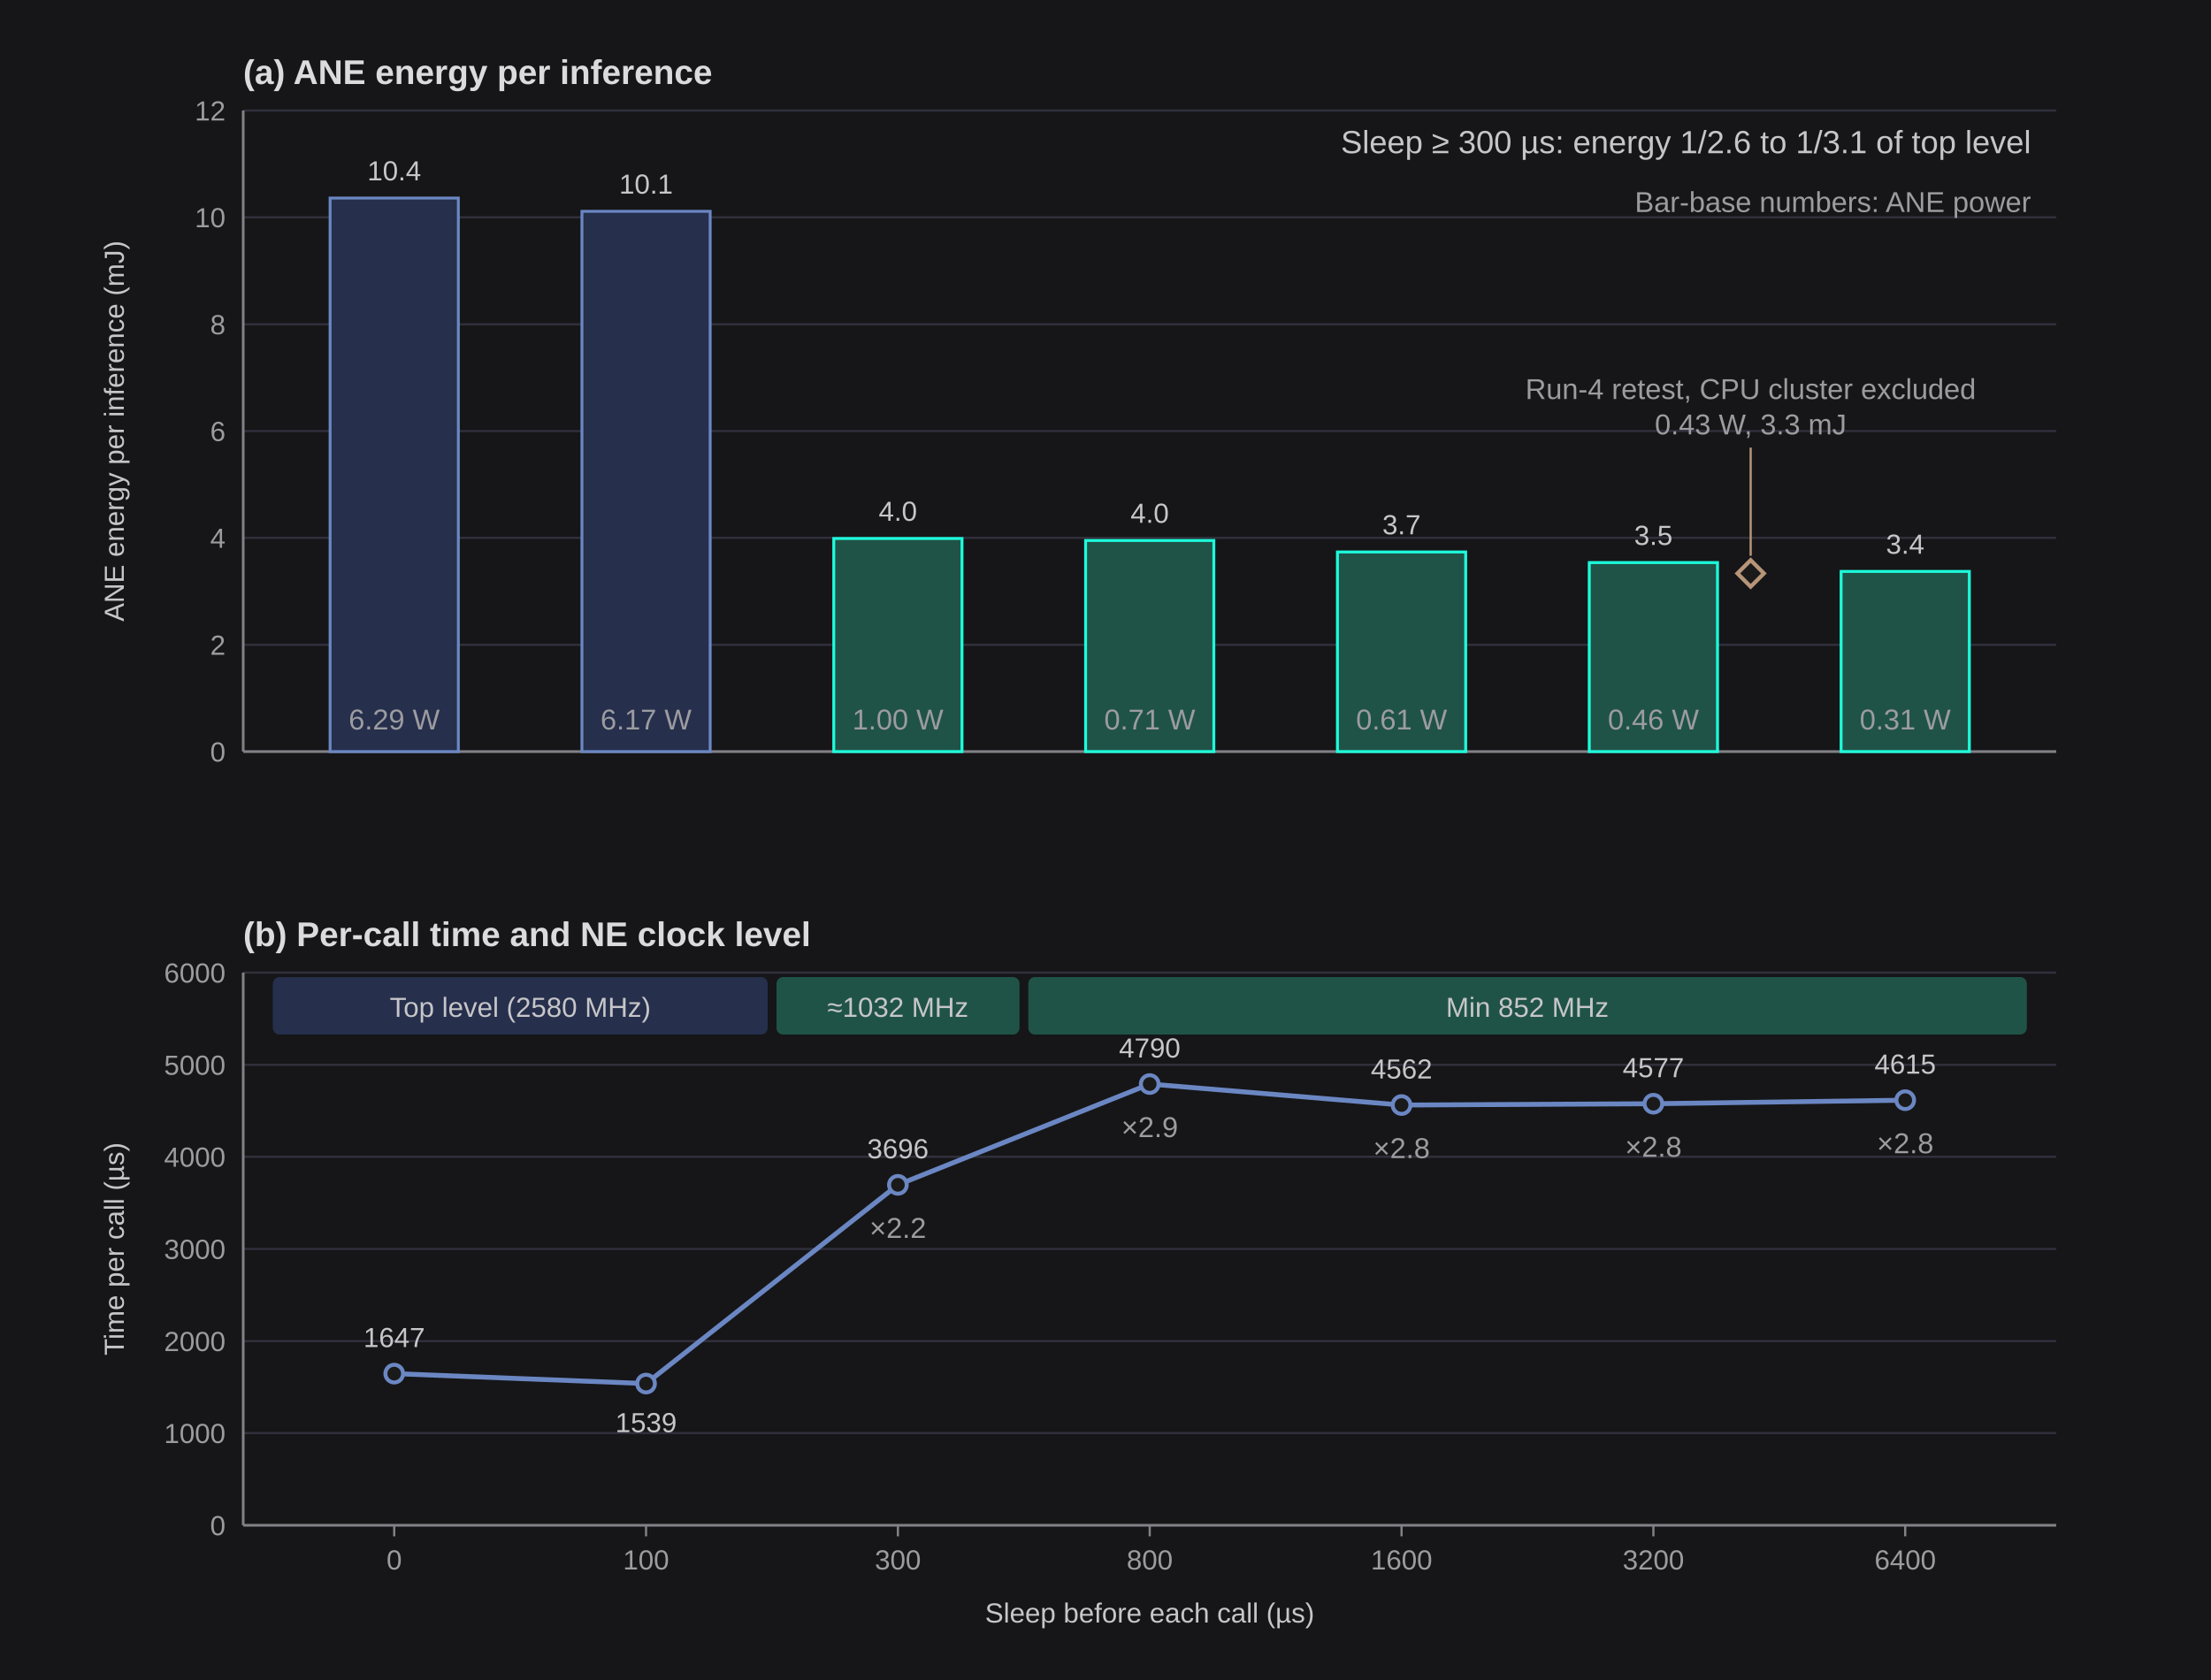
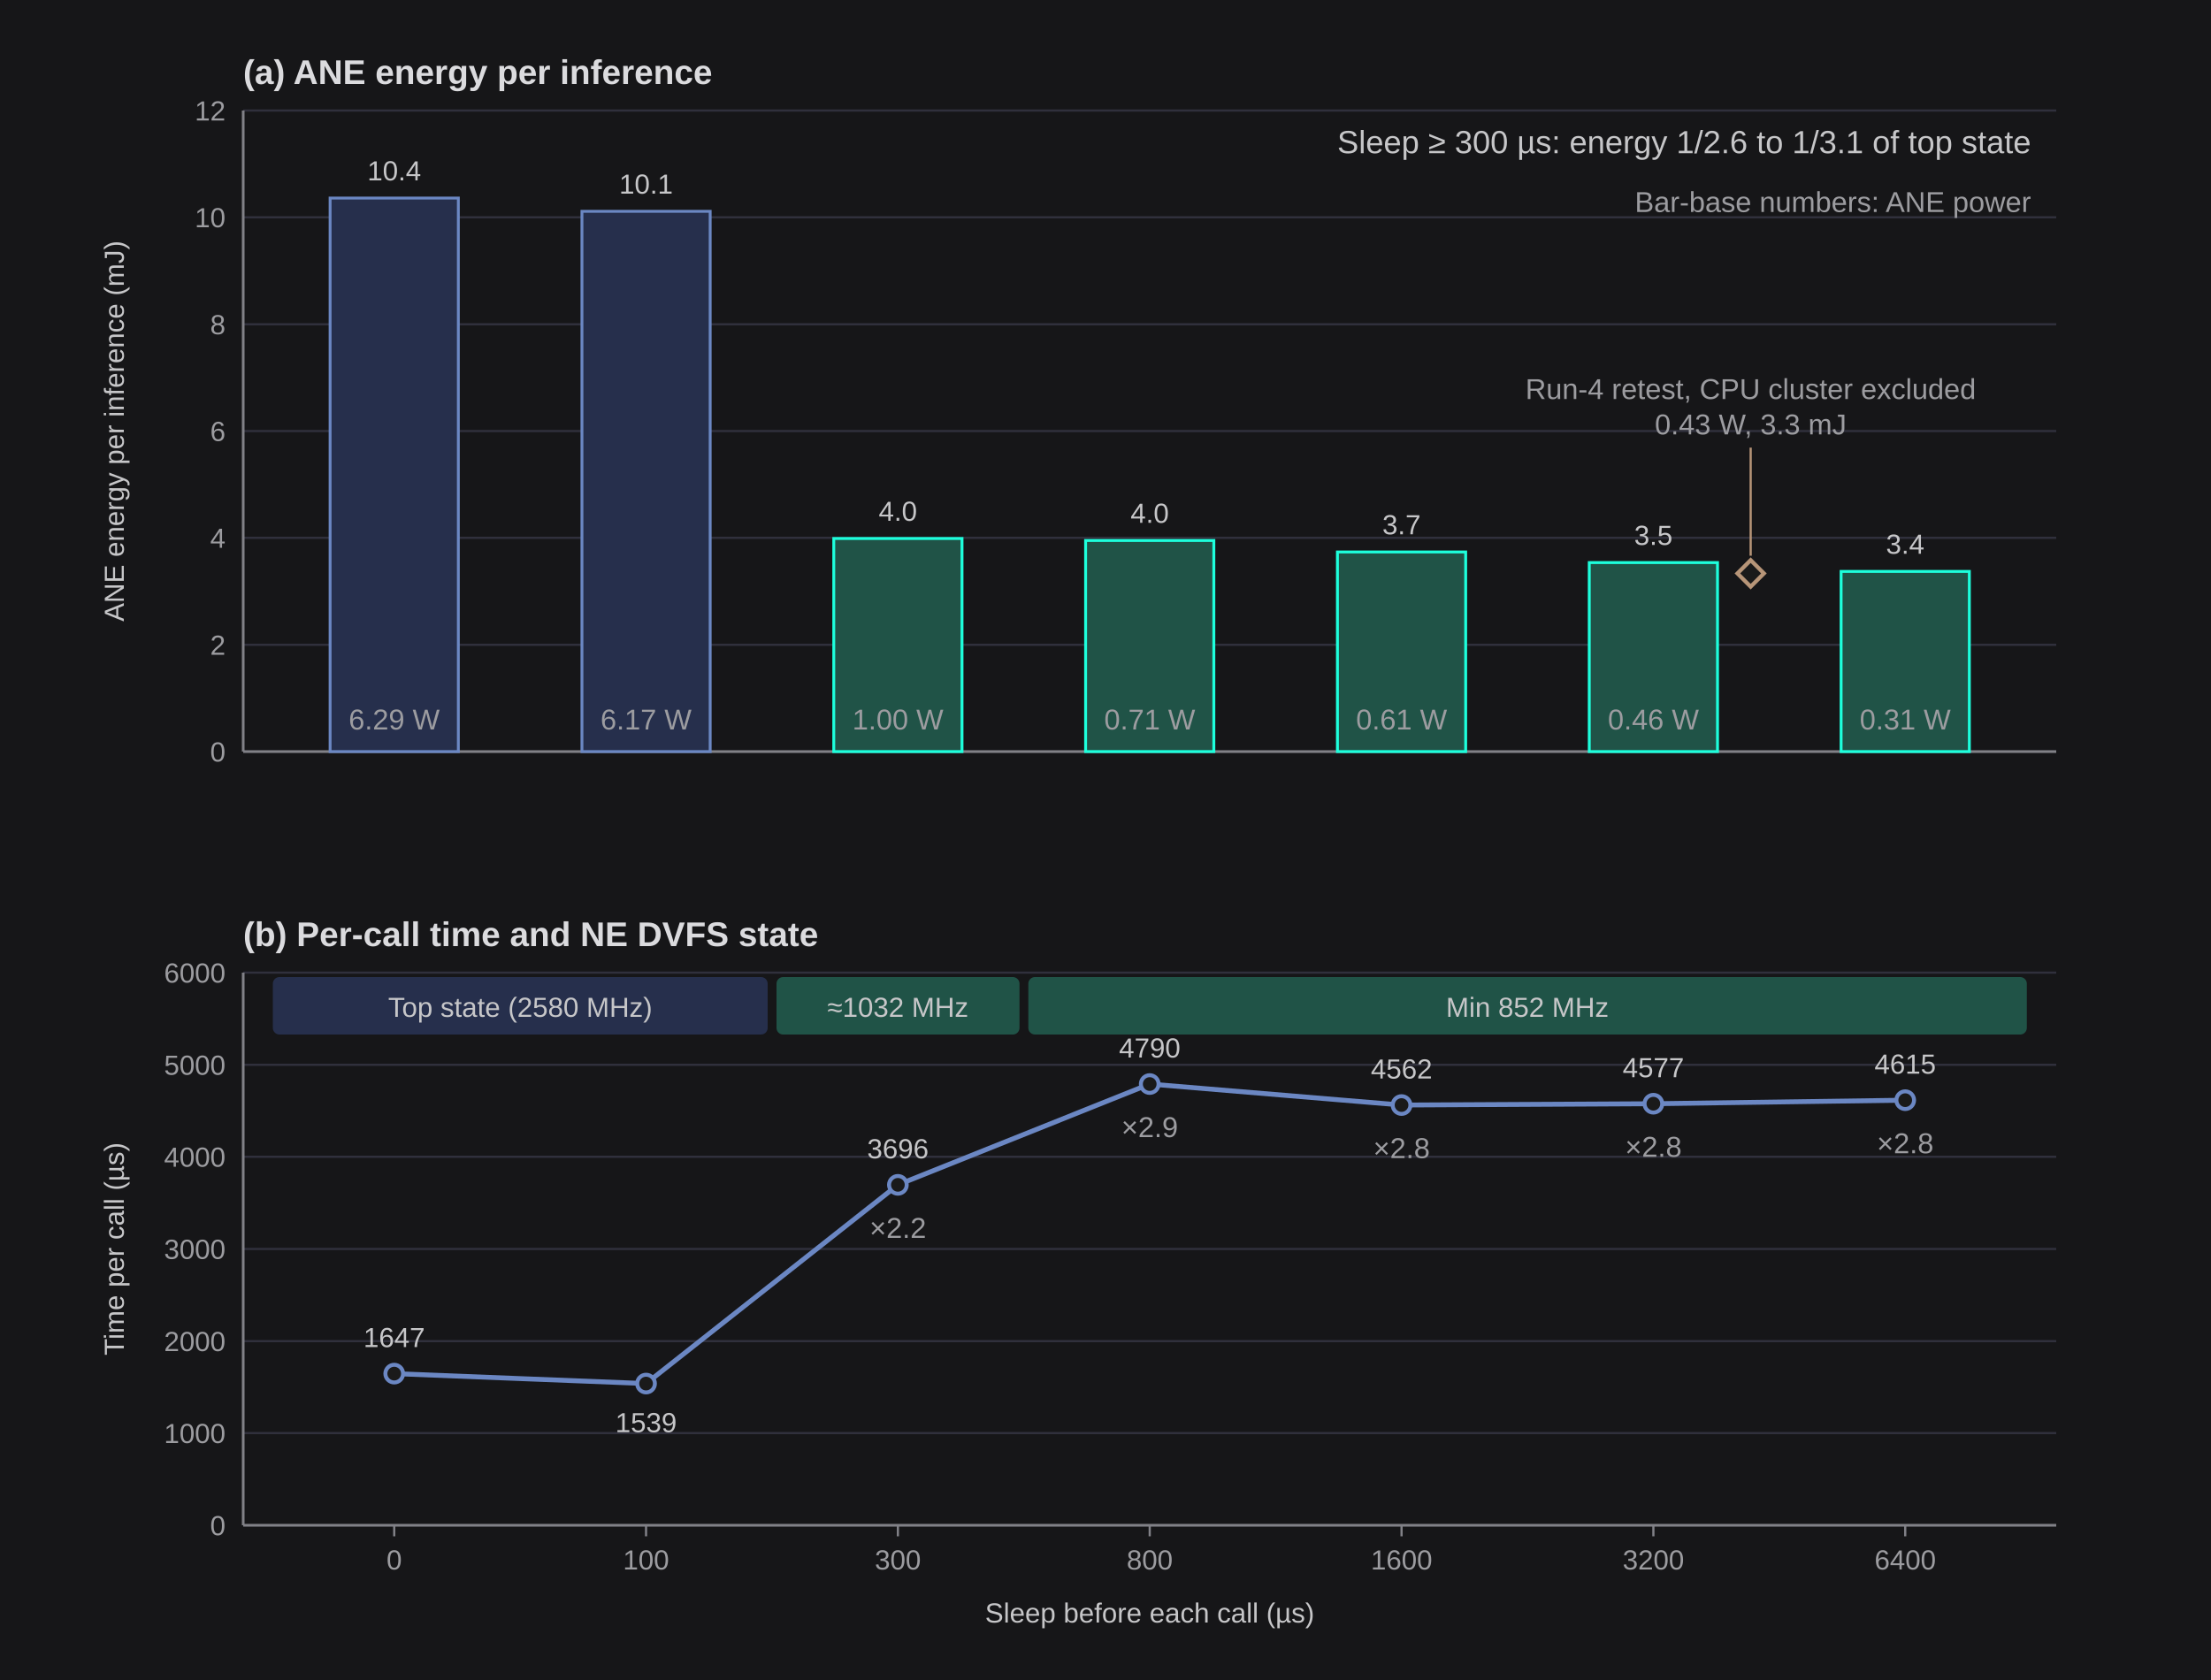
<svg xmlns="http://www.w3.org/2000/svg" viewBox="0 0 1000 760" font-family="Helvetica Neue, PingFang SC, Arial, sans-serif">
  <rect x="0" y="0" width="1000" height="760" fill="#161618" />
  <style>text{fill:#dbdbde} .h{font-size:18px;font-weight:600} .h2{font-size:15.5px;font-weight:600} .b{font-size:14.5px;fill:#c6c6c8} .c{font-size:13px;fill:#9c9ca0} .s{font-size:12.5px;fill:#c6c6c8} .tk{font-size:12.5px;fill:#9c9ca0;font-family:Helvetica Neue,Arial,sans-serif}</style>
  <defs>
    <marker id="a" markerWidth="10" markerHeight="10" refX="8" refY="5" orient="auto">
      <path d="M0,1 L9,5 L0,9" fill="none" stroke="#c6c6c8" stroke-width="1.6" />
    </marker>
  </defs>
  <text class="h2" x="110.0" y="38.0" text-anchor="start">(a) ANE energy per inference</text>
  <line x1="110" y1="340.0" x2="930" y2="340.0" stroke="#30303c" stroke-width="1" />
  <text class="tk" x="102.0" y="344.5" text-anchor="end">0</text>
  <line x1="110" y1="291.7" x2="930" y2="291.7" stroke="#30303c" stroke-width="1" />
  <text class="tk" x="102.0" y="296.2" text-anchor="end">2</text>
  <line x1="110" y1="243.3" x2="930" y2="243.3" stroke="#30303c" stroke-width="1" />
  <text class="tk" x="102.0" y="247.8" text-anchor="end">4</text>
  <line x1="110" y1="195.0" x2="930" y2="195.0" stroke="#30303c" stroke-width="1" />
  <text class="tk" x="102.0" y="199.5" text-anchor="end">6</text>
  <line x1="110" y1="146.7" x2="930" y2="146.7" stroke="#30303c" stroke-width="1" />
  <text class="tk" x="102.0" y="151.2" text-anchor="end">8</text>
  <line x1="110" y1="98.3" x2="930" y2="98.3" stroke="#30303c" stroke-width="1" />
  <text class="tk" x="102.0" y="102.8" text-anchor="end">10</text>
  <line x1="110" y1="50.0" x2="930" y2="50.0" stroke="#30303c" stroke-width="1" />
  <text class="tk" x="102.0" y="54.5" text-anchor="end">12</text>
  <line x1="110" y1="340" x2="930" y2="340" stroke="#818187" stroke-width="1.2" />
  <line x1="110" y1="50" x2="110" y2="340" stroke="#818187" stroke-width="1.2" />
  <text class="s" x="56" y="195.0" text-anchor="middle" transform="rotate(-90 56 195.0)">ANE energy per inference (mJ)</text>
  <rect x="149.3" y="89.6" width="58" height="250.4" fill="#262f4c" stroke="#6b87c3" stroke-width="1.3" />
  <text class="s" x="178.3" y="81.6" text-anchor="middle">10.4</text>
  <text class="c" x="178.3" y="330.0" text-anchor="middle">6.29 W</text>
  <rect x="263.2" y="95.6" width="58" height="244.4" fill="#262f4c" stroke="#6b87c3" stroke-width="1.3" />
  <text class="s" x="292.2" y="87.6" text-anchor="middle">10.1</text>
  <text class="c" x="292.2" y="330.0" text-anchor="middle">6.17 W</text>
  <rect x="377.1" y="243.6" width="58" height="96.4" fill="#205347" stroke="#1dffdc" stroke-width="1.3" />
  <text class="s" x="406.1" y="235.6" text-anchor="middle">4.0</text>
  <text class="c" x="406.1" y="330.0" text-anchor="middle">1.00 W</text>
  <rect x="491.0" y="244.5" width="58" height="95.5" fill="#205347" stroke="#1dffdc" stroke-width="1.3" />
  <text class="s" x="520.0" y="236.5" text-anchor="middle">4.0</text>
  <text class="c" x="520.0" y="330.0" text-anchor="middle">0.71 W</text>
  <rect x="604.9" y="249.7" width="58" height="90.3" fill="#205347" stroke="#1dffdc" stroke-width="1.3" />
  <text class="s" x="633.9" y="241.7" text-anchor="middle">3.7</text>
  <text class="c" x="633.9" y="330.0" text-anchor="middle">0.61 W</text>
  <rect x="718.8" y="254.5" width="58" height="85.5" fill="#205347" stroke="#1dffdc" stroke-width="1.3" />
  <text class="s" x="747.8" y="246.5" text-anchor="middle">3.5</text>
  <text class="c" x="747.8" y="330.0" text-anchor="middle">0.46 W</text>
  <rect x="832.7" y="258.5" width="58" height="81.5" fill="#205347" stroke="#1dffdc" stroke-width="1.3" />
  <text class="s" x="861.7" y="250.5" text-anchor="middle">3.4</text>
  <text class="c" x="861.7" y="330.0" text-anchor="middle">0.31 W</text>
  <path d="M791.8 253.4 L797.8 259.4 L791.8 265.4 L785.8 259.4 Z" fill="#1a1a1a" stroke="#b79578" stroke-width="1.8" />
  <line x1="791.8" y1="251.4" x2="791.8" y2="202.5" stroke="#b79578" stroke-width="1" />
  <text class="c" x="791.8" y="180.5" text-anchor="middle">Run-4 retest, CPU cluster excluded</text>
  <text class="c" x="791.8" y="196.5" text-anchor="middle">0.43 W, 3.3 mJ</text>
-   <text class="b" x="918.6" y="69.3" text-anchor="end">Sleep ≥ 300 µs: energy 1/2.6 to 1/3.1 of top level</text>
+   <text class="b" x="918.6" y="69.3" text-anchor="end">Sleep ≥ 300 µs: energy 1/2.6 to 1/3.1 of top state</text>
  <text class="c" x="918.6" y="95.9" text-anchor="end">Bar-base numbers: ANE power</text>
-   <text class="h2" x="110.0" y="428.0" text-anchor="start">(b) Per-call time and NE clock level</text>
+   <text class="h2" x="110.0" y="428.0" text-anchor="start">(b) Per-call time and NE DVFS state</text>
  <line x1="110" y1="690.0" x2="930" y2="690.0" stroke="#30303c" stroke-width="1" />
  <text class="tk" x="102.0" y="694.5" text-anchor="end">0</text>
  <line x1="110" y1="648.3" x2="930" y2="648.3" stroke="#30303c" stroke-width="1" />
  <text class="tk" x="102.0" y="652.8" text-anchor="end">1000</text>
  <line x1="110" y1="606.7" x2="930" y2="606.7" stroke="#30303c" stroke-width="1" />
  <text class="tk" x="102.0" y="611.2" text-anchor="end">2000</text>
  <line x1="110" y1="565.0" x2="930" y2="565.0" stroke="#30303c" stroke-width="1" />
  <text class="tk" x="102.0" y="569.5" text-anchor="end">3000</text>
  <line x1="110" y1="523.3" x2="930" y2="523.3" stroke="#30303c" stroke-width="1" />
  <text class="tk" x="102.0" y="527.8" text-anchor="end">4000</text>
  <line x1="110" y1="481.7" x2="930" y2="481.7" stroke="#30303c" stroke-width="1" />
  <text class="tk" x="102.0" y="486.2" text-anchor="end">5000</text>
  <line x1="110" y1="440.0" x2="930" y2="440.0" stroke="#30303c" stroke-width="1" />
  <text class="tk" x="102.0" y="444.5" text-anchor="end">6000</text>
  <line x1="178.3" y1="690" x2="178.3" y2="695" stroke="#818187" stroke-width="1" />
  <text class="tk" x="178.3" y="710.0" text-anchor="middle">0</text>
  <line x1="292.2" y1="690" x2="292.2" y2="695" stroke="#818187" stroke-width="1" />
  <text class="tk" x="292.2" y="710.0" text-anchor="middle">100</text>
  <line x1="406.1" y1="690" x2="406.1" y2="695" stroke="#818187" stroke-width="1" />
  <text class="tk" x="406.1" y="710.0" text-anchor="middle">300</text>
  <line x1="520.0" y1="690" x2="520.0" y2="695" stroke="#818187" stroke-width="1" />
  <text class="tk" x="520.0" y="710.0" text-anchor="middle">800</text>
  <line x1="633.9" y1="690" x2="633.9" y2="695" stroke="#818187" stroke-width="1" />
  <text class="tk" x="633.9" y="710.0" text-anchor="middle">1600</text>
  <line x1="747.8" y1="690" x2="747.8" y2="695" stroke="#818187" stroke-width="1" />
  <text class="tk" x="747.8" y="710.0" text-anchor="middle">3200</text>
  <line x1="861.7" y1="690" x2="861.7" y2="695" stroke="#818187" stroke-width="1" />
  <text class="tk" x="861.7" y="710.0" text-anchor="middle">6400</text>
  <line x1="110" y1="690" x2="930" y2="690" stroke="#818187" stroke-width="1.2" />
  <line x1="110" y1="440" x2="110" y2="690" stroke="#818187" stroke-width="1.2" />
  <text class="s" x="520.0" y="734.0" text-anchor="middle">Sleep before each call (µs)</text>
  <text class="s" x="56" y="565.0" text-anchor="middle" transform="rotate(-90 56 565.0)">Time per call (µs)</text>
  <rect x="123.4" y="442" width="223.8" height="26" rx="3" fill="#262f4c" />
-   <text class="s" x="235.3" y="460.0" text-anchor="middle">Top level (2580 MHz)</text>
+   <text class="s" x="235.3" y="460.0" text-anchor="middle">Top state (2580 MHz)</text>
  <rect x="351.2" y="442" width="109.9" height="26" rx="3" fill="#205347" />
  <text class="s" x="406.1" y="460.0" text-anchor="middle">≈1032 MHz</text>
  <rect x="465.1" y="442" width="451.6" height="26" rx="3" fill="#205347" />
  <text class="s" x="690.8" y="460.0" text-anchor="middle">Min 852 MHz</text>
  <path d="M178.3 621.4 L292.2 625.9 L406.1 536.0 L520.0 490.4 L633.9 499.9 L747.8 499.3 L861.7 497.7" fill="none" stroke="#6b87c3" stroke-width="2.2" stroke-linejoin="round" />
  <circle cx="178.3" cy="621.4" r="4" fill="#1a1a1a" stroke="#6b87c3" stroke-width="1.8" />
  <circle cx="292.2" cy="625.9" r="4" fill="#1a1a1a" stroke="#6b87c3" stroke-width="1.8" />
  <circle cx="406.1" cy="536.0" r="4" fill="#1a1a1a" stroke="#6b87c3" stroke-width="1.8" />
  <circle cx="520.0" cy="490.4" r="4" fill="#1a1a1a" stroke="#6b87c3" stroke-width="1.8" />
  <circle cx="633.9" cy="499.9" r="4" fill="#1a1a1a" stroke="#6b87c3" stroke-width="1.8" />
  <circle cx="747.8" cy="499.3" r="4" fill="#1a1a1a" stroke="#6b87c3" stroke-width="1.8" />
  <circle cx="861.7" cy="497.7" r="4" fill="#1a1a1a" stroke="#6b87c3" stroke-width="1.8" />
  <text class="s" x="178.3" y="609.4" text-anchor="middle">1647</text>
  <text class="s" x="292.2" y="647.9" text-anchor="middle">1539</text>
  <text class="s" x="406.1" y="524.0" text-anchor="middle">3696</text>
  <text class="c" x="406.1" y="560.0" text-anchor="middle">×2.2</text>
  <text class="s" x="520.0" y="478.4" text-anchor="middle">4790</text>
  <text class="c" x="520.0" y="514.4" text-anchor="middle">×2.9</text>
  <text class="s" x="633.9" y="487.9" text-anchor="middle">4562</text>
  <text class="c" x="633.9" y="523.9" text-anchor="middle">×2.8</text>
  <text class="s" x="747.8" y="487.3" text-anchor="middle">4577</text>
  <text class="c" x="747.8" y="523.3" text-anchor="middle">×2.8</text>
  <text class="s" x="861.7" y="485.7" text-anchor="middle">4615</text>
  <text class="c" x="861.7" y="521.7" text-anchor="middle">×2.8</text>
</svg>
